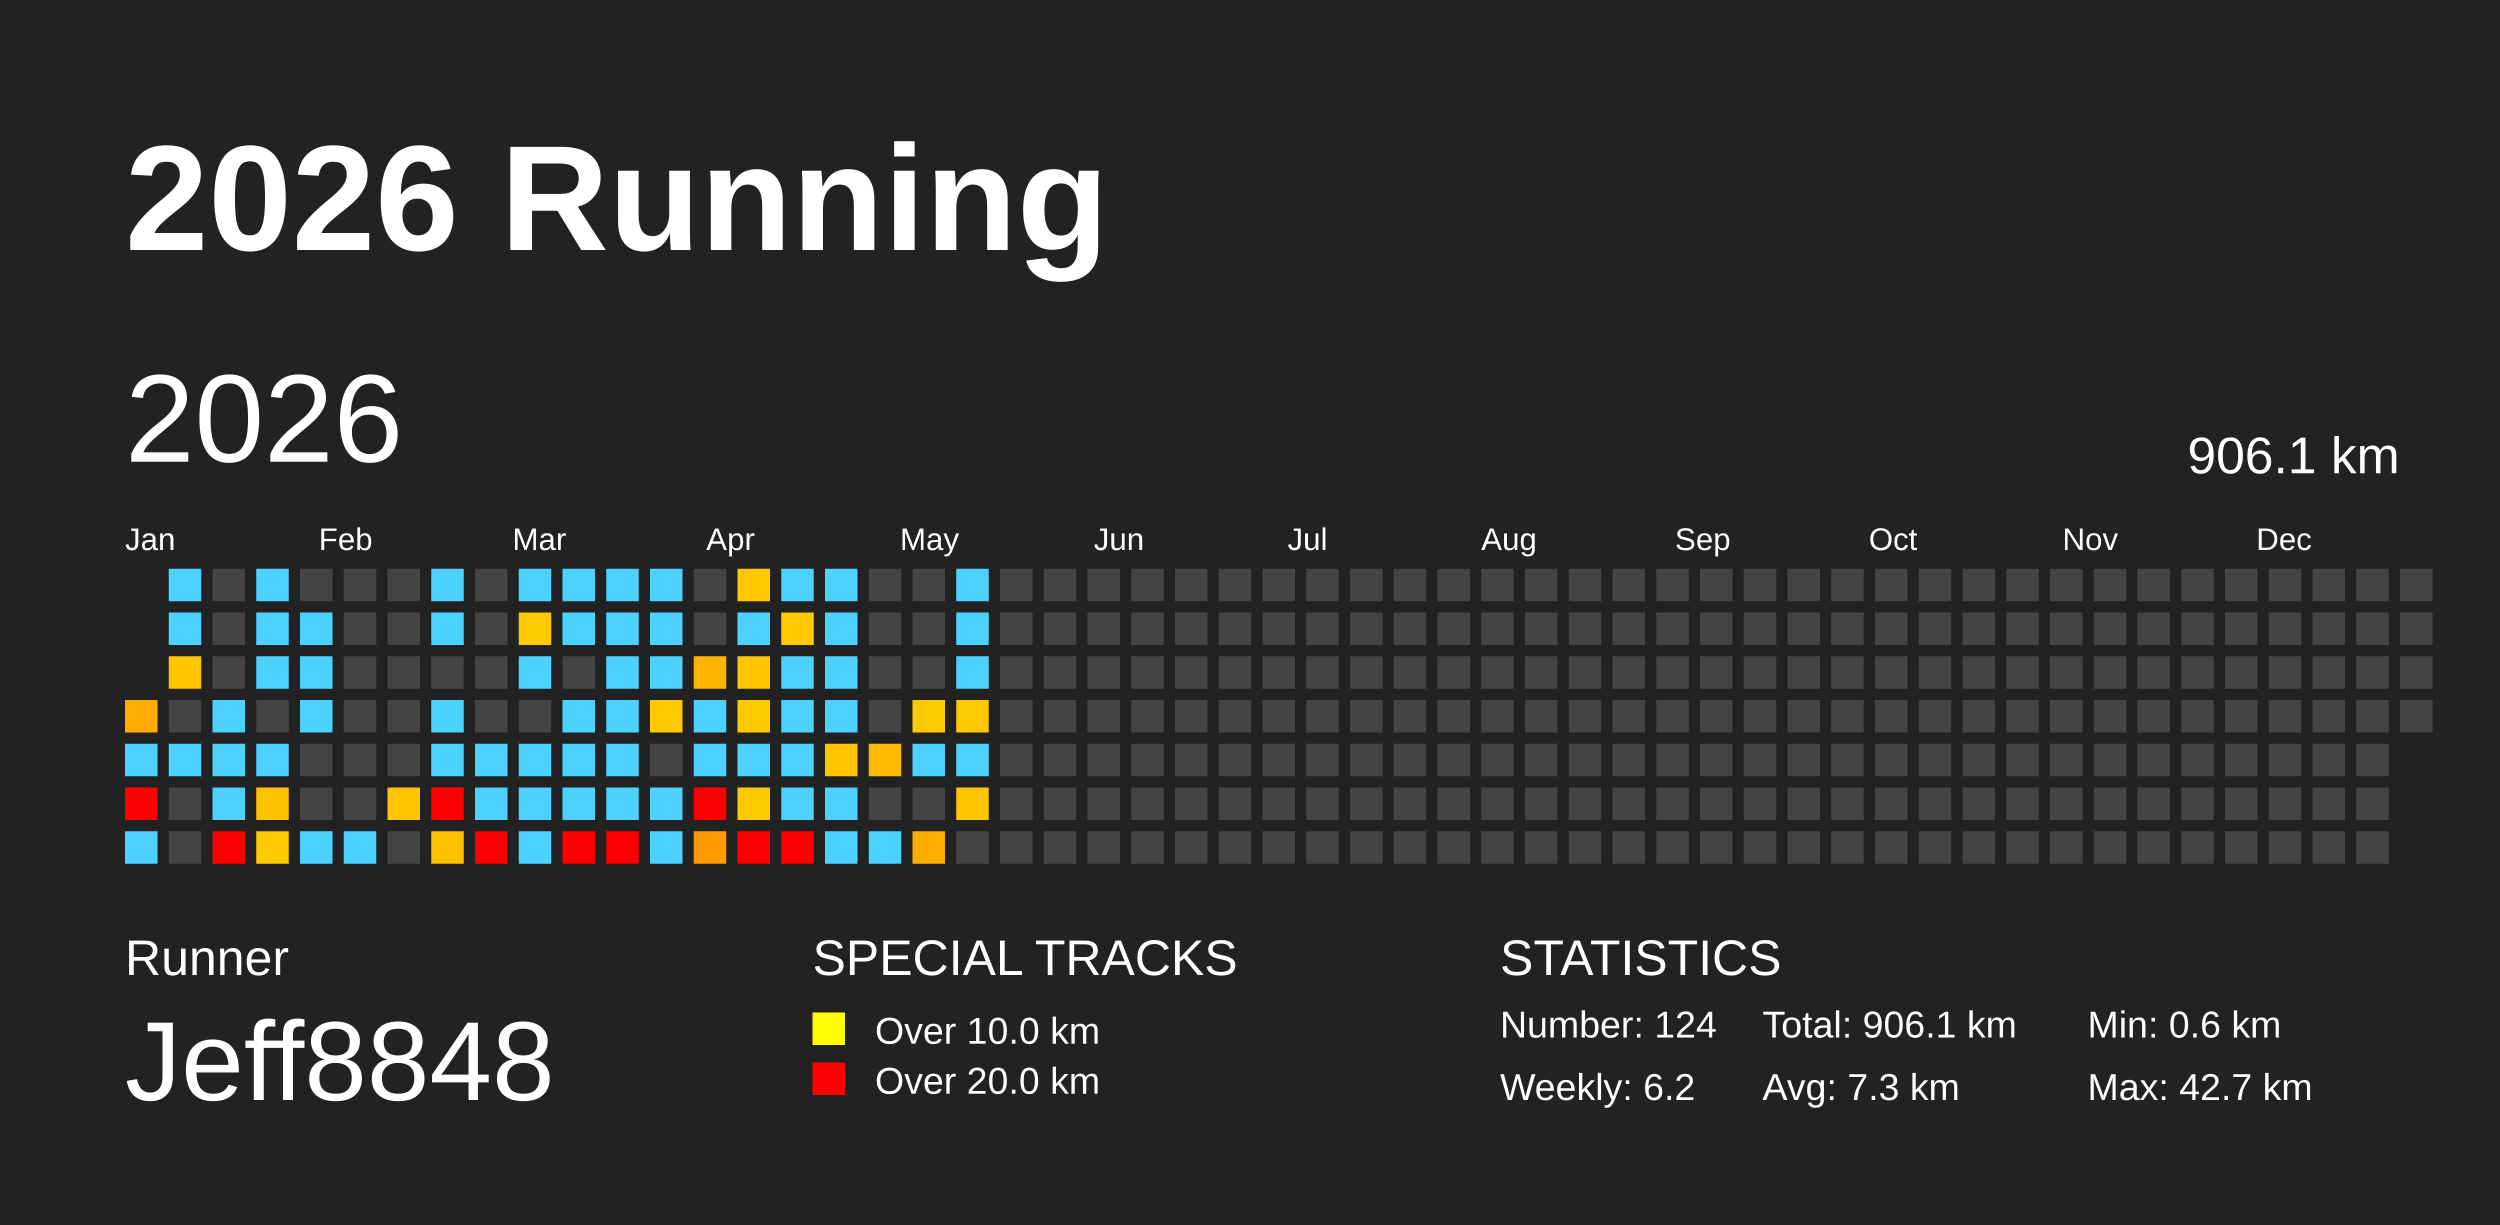
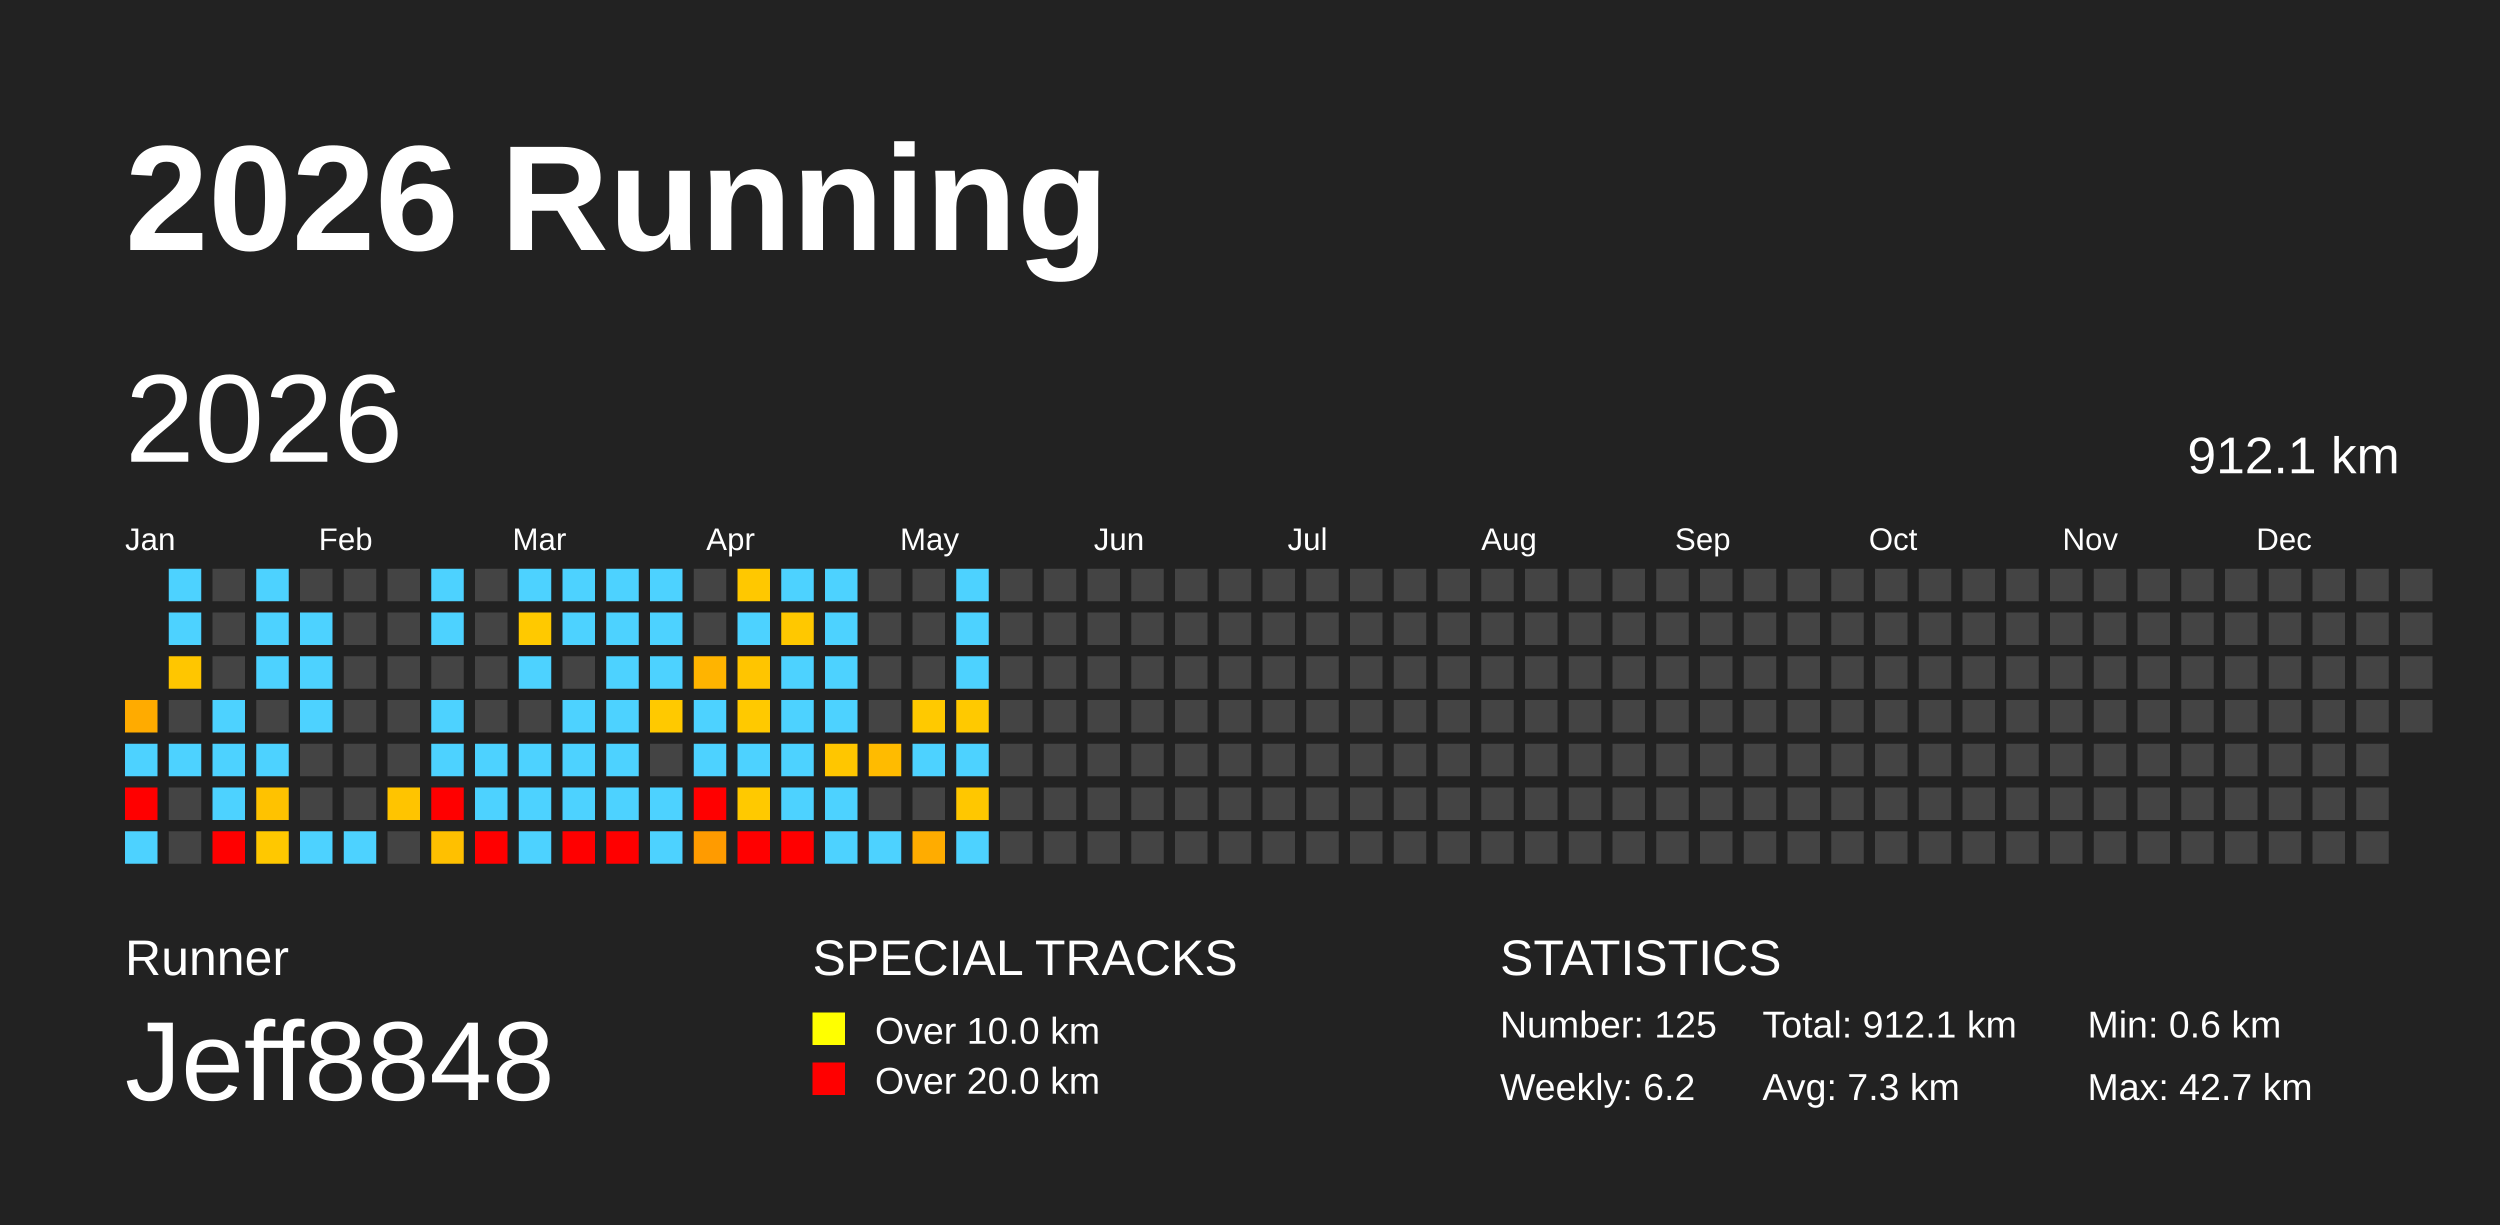
<svg xmlns="http://www.w3.org/2000/svg" baseProfile="full" height="98mm" version="1.1" viewBox="0,0,200,98" width="200mm">
  <defs />
  <rect fill="#222222" height="98" width="200" x="0" y="0" />
  <text fill="#FFFFFF" style="font-size:12px; font-family:Arial; font-weight:bold;" x="10" y="20">2026 Running</text>
  <text fill="#FFFFFF" style="font-size:4px; font-family:Arial" x="10" y="78">Runner</text>
  <text fill="#FFFFFF" style="font-size:9px; font-family:Arial" x="10" y="88">Jeff8848</text>
  <text fill="#FFFFFF" style="font-size:4px; font-family:Arial" x="65" y="78">SPECIAL TRACKS</text>
  <rect fill="yellow" height="2.6" width="2.6" x="65" y="81" />
  <text fill="#FFFFFF" style="font-size:3px; font-family:Arial" x="70" y="83.5">Over 10.0 km</text>
  <rect fill="red" height="2.6" width="2.6" x="65" y="85" />
  <text fill="#FFFFFF" style="font-size:3px; font-family:Arial" x="70" y="87.5">Over 20.0 km</text>
  <text fill="#FFFFFF" style="font-size:4px; font-family:Arial" x="120" y="78">STATISTICS</text>
-   <text fill="#FFFFFF" style="font-size:3px; font-family:Arial" x="120" y="83">Number: 124</text>
+   <text fill="#FFFFFF" style="font-size:3px; font-family:Arial" x="120" y="83">Number: 125</text>
  <text fill="#FFFFFF" style="font-size:3px; font-family:Arial" x="120" y="88">Weekly: 6.2</text>
-   <text fill="#FFFFFF" style="font-size:3px; font-family:Arial" x="141" y="83">Total: 906.1 km</text>
+   <text fill="#FFFFFF" style="font-size:3px; font-family:Arial" x="141" y="83">Total: 912.1 km</text>
  <text fill="#FFFFFF" style="font-size:3px; font-family:Arial" x="141" y="88">Avg: 7.3 km</text>
  <text fill="#FFFFFF" style="font-size:3px; font-family:Arial" x="167" y="83">Min: 0.6 km</text>
  <text fill="#FFFFFF" style="font-size:3px; font-family:Arial" x="167" y="88">Max: 42.7 km</text>
  <text dominant-baseline="hanging" fill="#FFFFFF" style="font-size:10.0px; font-family:Arial;" x="10" y="30">2026</text>
-   <text dominant-baseline="hanging" fill="#FFFFFF" style="font-size:4.125px; font-family:Arial;" x="175" y="35">906.1 km</text>
+   <text dominant-baseline="hanging" fill="#FFFFFF" style="font-size:4.125px; font-family:Arial;" x="175" y="35">912.1 km</text>
  <text fill="#FFFFFF" style="font-size:2.5px; font-family:Arial" x="10.0" y="44">Jan</text>
  <text fill="#FFFFFF" style="font-size:2.5px; font-family:Arial" x="25.5" y="44">Feb</text>
  <text fill="#FFFFFF" style="font-size:2.5px; font-family:Arial" x="41.0" y="44">Mar</text>
  <text fill="#FFFFFF" style="font-size:2.5px; font-family:Arial" x="56.5" y="44">Apr</text>
  <text fill="#FFFFFF" style="font-size:2.5px; font-family:Arial" x="72.0" y="44">May</text>
  <text fill="#FFFFFF" style="font-size:2.5px; font-family:Arial" x="87.5" y="44">Jun</text>
  <text fill="#FFFFFF" style="font-size:2.5px; font-family:Arial" x="103.0" y="44">Jul</text>
  <text fill="#FFFFFF" style="font-size:2.5px; font-family:Arial" x="118.5" y="44">Aug</text>
  <text fill="#FFFFFF" style="font-size:2.5px; font-family:Arial" x="134.0" y="44">Sep</text>
  <text fill="#FFFFFF" style="font-size:2.5px; font-family:Arial" x="149.5" y="44">Oct</text>
  <text fill="#FFFFFF" style="font-size:2.5px; font-family:Arial" x="165.0" y="44">Nov</text>
  <text fill="#FFFFFF" style="font-size:2.5px; font-family:Arial" x="180.5" y="44">Dec</text>
  <rect fill="#ffab00" height="2.6" width="2.6" x="10.0" y="56.0" />
  <rect fill="#4dd2ff" height="2.6" width="2.6" x="10.0" y="59.5" />
  <rect fill="red" height="2.6" width="2.6" x="10.0" y="63.0" />
  <rect fill="#4dd2ff" height="2.6" width="2.6" x="10.0" y="66.5" />
  <rect fill="#4dd2ff" height="2.6" width="2.6" x="13.5" y="45.5" />
  <rect fill="#4dd2ff" height="2.6" width="2.6" x="13.5" y="49.0" />
  <rect fill="#ffc600" height="2.6" width="2.6" x="13.5" y="52.5" />
  <rect fill="#444444" height="2.6" width="2.6" x="13.5" y="56.0" />
  <rect fill="#4dd2ff" height="2.6" width="2.6" x="13.5" y="59.5" />
  <rect fill="#444444" height="2.6" width="2.6" x="13.5" y="63.0" />
  <rect fill="#444444" height="2.6" width="2.6" x="13.5" y="66.5" />
  <rect fill="#444444" height="2.6" width="2.6" x="17.0" y="45.5" />
  <rect fill="#444444" height="2.6" width="2.6" x="17.0" y="49.0" />
  <rect fill="#444444" height="2.6" width="2.6" x="17.0" y="52.5" />
  <rect fill="#4dd2ff" height="2.6" width="2.6" x="17.0" y="56.0" />
  <rect fill="#4dd2ff" height="2.6" width="2.6" x="17.0" y="59.5" />
  <rect fill="#4dd2ff" height="2.6" width="2.6" x="17.0" y="63.0" />
  <rect fill="red" height="2.6" width="2.6" x="17.0" y="66.5" />
  <rect fill="#4dd2ff" height="2.6" width="2.6" x="20.5" y="45.5" />
  <rect fill="#4dd2ff" height="2.6" width="2.6" x="20.5" y="49.0" />
  <rect fill="#4dd2ff" height="2.6" width="2.6" x="20.5" y="52.5" />
  <rect fill="#444444" height="2.6" width="2.6" x="20.5" y="56.0" />
  <rect fill="#4dd2ff" height="2.6" width="2.6" x="20.5" y="59.5" />
  <rect fill="#ffc200" height="2.6" width="2.6" x="20.5" y="63.0" />
  <rect fill="#ffc800" height="2.6" width="2.6" x="20.5" y="66.5" />
  <rect fill="#444444" height="2.6" width="2.6" x="24.0" y="45.5" />
  <rect fill="#4dd2ff" height="2.6" width="2.6" x="24.0" y="49.0" />
  <rect fill="#4dd2ff" height="2.6" width="2.6" x="24.0" y="52.5" />
  <rect fill="#4dd2ff" height="2.6" width="2.6" x="24.0" y="56.0" />
  <rect fill="#444444" height="2.6" width="2.6" x="24.0" y="59.5" />
  <rect fill="#444444" height="2.6" width="2.6" x="24.0" y="63.0" />
  <rect fill="#4dd2ff" height="2.6" width="2.6" x="24.0" y="66.5" />
  <rect fill="#444444" height="2.6" width="2.6" x="27.5" y="45.5" />
  <rect fill="#444444" height="2.6" width="2.6" x="27.5" y="49.0" />
  <rect fill="#444444" height="2.6" width="2.6" x="27.5" y="52.5" />
  <rect fill="#444444" height="2.6" width="2.6" x="27.5" y="56.0" />
  <rect fill="#444444" height="2.6" width="2.6" x="27.5" y="59.5" />
  <rect fill="#444444" height="2.6" width="2.6" x="27.5" y="63.0" />
  <rect fill="#4dd2ff" height="2.6" width="2.6" x="27.5" y="66.5" />
  <rect fill="#444444" height="2.6" width="2.6" x="31.0" y="45.5" />
  <rect fill="#444444" height="2.6" width="2.6" x="31.0" y="49.0" />
  <rect fill="#444444" height="2.6" width="2.6" x="31.0" y="52.5" />
  <rect fill="#444444" height="2.6" width="2.6" x="31.0" y="56.0" />
  <rect fill="#444444" height="2.6" width="2.6" x="31.0" y="59.5" />
  <rect fill="#ffc400" height="2.6" width="2.6" x="31.0" y="63.0" />
  <rect fill="#444444" height="2.6" width="2.6" x="31.0" y="66.5" />
  <rect fill="#4dd2ff" height="2.6" width="2.6" x="34.5" y="45.5" />
  <rect fill="#4dd2ff" height="2.6" width="2.6" x="34.5" y="49.0" />
  <rect fill="#444444" height="2.6" width="2.6" x="34.5" y="52.5" />
  <rect fill="#4dd2ff" height="2.6" width="2.6" x="34.5" y="56.0" />
  <rect fill="#4dd2ff" height="2.6" width="2.6" x="34.5" y="59.5" />
  <rect fill="red" height="2.6" width="2.6" x="34.5" y="63.0" />
  <rect fill="#ffc000" height="2.6" width="2.6" x="34.5" y="66.5" />
  <rect fill="#444444" height="2.6" width="2.6" x="38.0" y="45.5" />
  <rect fill="#444444" height="2.6" width="2.6" x="38.0" y="49.0" />
  <rect fill="#444444" height="2.6" width="2.6" x="38.0" y="52.5" />
  <rect fill="#444444" height="2.6" width="2.6" x="38.0" y="56.0" />
  <rect fill="#4dd2ff" height="2.6" width="2.6" x="38.0" y="59.5" />
  <rect fill="#4dd2ff" height="2.6" width="2.6" x="38.0" y="63.0" />
  <rect fill="red" height="2.6" width="2.6" x="38.0" y="66.5" />
  <rect fill="#4dd2ff" height="2.6" width="2.6" x="41.5" y="45.5" />
  <rect fill="#ffc900" height="2.6" width="2.6" x="41.5" y="49.0" />
  <rect fill="#4dd2ff" height="2.6" width="2.6" x="41.5" y="52.5" />
  <rect fill="#444444" height="2.6" width="2.6" x="41.5" y="56.0" />
  <rect fill="#4dd2ff" height="2.6" width="2.6" x="41.5" y="59.5" />
  <rect fill="#4dd2ff" height="2.6" width="2.6" x="41.5" y="63.0" />
  <rect fill="#4dd2ff" height="2.6" width="2.6" x="41.5" y="66.5" />
  <rect fill="#4dd2ff" height="2.6" width="2.6" x="45.0" y="45.5" />
  <rect fill="#4dd2ff" height="2.6" width="2.6" x="45.0" y="49.0" />
  <rect fill="#444444" height="2.6" width="2.6" x="45.0" y="52.5" />
  <rect fill="#4dd2ff" height="2.6" width="2.6" x="45.0" y="56.0" />
  <rect fill="#4dd2ff" height="2.6" width="2.6" x="45.0" y="59.5" />
  <rect fill="#4dd2ff" height="2.6" width="2.6" x="45.0" y="63.0" />
  <rect fill="red" height="2.6" width="2.6" x="45.0" y="66.5" />
  <rect fill="#4dd2ff" height="2.6" width="2.6" x="48.5" y="45.5" />
  <rect fill="#4dd2ff" height="2.6" width="2.6" x="48.5" y="49.0" />
  <rect fill="#4dd2ff" height="2.6" width="2.6" x="48.5" y="52.5" />
  <rect fill="#4dd2ff" height="2.6" width="2.6" x="48.5" y="56.0" />
  <rect fill="#4dd2ff" height="2.6" width="2.6" x="48.5" y="59.5" />
  <rect fill="#4dd2ff" height="2.6" width="2.6" x="48.5" y="63.0" />
  <rect fill="red" height="2.6" width="2.6" x="48.5" y="66.5" />
  <rect fill="#4dd2ff" height="2.6" width="2.6" x="52.0" y="45.5" />
  <rect fill="#4dd2ff" height="2.6" width="2.6" x="52.0" y="49.0" />
  <rect fill="#4dd2ff" height="2.6" width="2.6" x="52.0" y="52.5" />
  <rect fill="#ffc900" height="2.6" width="2.6" x="52.0" y="56.0" />
  <rect fill="#444444" height="2.6" width="2.6" x="52.0" y="59.5" />
  <rect fill="#4dd2ff" height="2.6" width="2.6" x="52.0" y="63.0" />
  <rect fill="#4dd2ff" height="2.6" width="2.6" x="52.0" y="66.5" />
  <rect fill="#444444" height="2.6" width="2.6" x="55.5" y="45.5" />
  <rect fill="#444444" height="2.6" width="2.6" x="55.5" y="49.0" />
  <rect fill="#ffb400" height="2.6" width="2.6" x="55.5" y="52.5" />
  <rect fill="#4dd2ff" height="2.6" width="2.6" x="55.5" y="56.0" />
  <rect fill="#4dd2ff" height="2.6" width="2.6" x="55.5" y="59.5" />
  <rect fill="red" height="2.6" width="2.6" x="55.5" y="63.0" />
  <rect fill="#ff9b00" height="2.6" width="2.6" x="55.5" y="66.5" />
  <rect fill="#ffc800" height="2.6" width="2.6" x="59.0" y="45.5" />
  <rect fill="#4dd2ff" height="2.6" width="2.6" x="59.0" y="49.0" />
  <rect fill="#ffc500" height="2.6" width="2.6" x="59.0" y="52.5" />
  <rect fill="#ffc900" height="2.6" width="2.6" x="59.0" y="56.0" />
  <rect fill="#4dd2ff" height="2.6" width="2.6" x="59.0" y="59.5" />
  <rect fill="#ffc900" height="2.6" width="2.6" x="59.0" y="63.0" />
  <rect fill="red" height="2.6" width="2.6" x="59.0" y="66.5" />
  <rect fill="#4dd2ff" height="2.6" width="2.6" x="62.5" y="45.5" />
  <rect fill="#ffc800" height="2.6" width="2.6" x="62.5" y="49.0" />
  <rect fill="#4dd2ff" height="2.6" width="2.6" x="62.5" y="52.5" />
  <rect fill="#4dd2ff" height="2.6" width="2.6" x="62.5" y="56.0" />
  <rect fill="#4dd2ff" height="2.6" width="2.6" x="62.5" y="59.5" />
  <rect fill="#4dd2ff" height="2.6" width="2.6" x="62.5" y="63.0" />
  <rect fill="red" height="2.6" width="2.6" x="62.5" y="66.5" />
  <rect fill="#4dd2ff" height="2.6" width="2.6" x="66.0" y="45.5" />
  <rect fill="#4dd2ff" height="2.6" width="2.6" x="66.0" y="49.0" />
  <rect fill="#4dd2ff" height="2.6" width="2.6" x="66.0" y="52.5" />
  <rect fill="#4dd2ff" height="2.6" width="2.6" x="66.0" y="56.0" />
  <rect fill="#ffc600" height="2.6" width="2.6" x="66.0" y="59.5" />
  <rect fill="#4dd2ff" height="2.6" width="2.6" x="66.0" y="63.0" />
  <rect fill="#4dd2ff" height="2.6" width="2.6" x="66.0" y="66.5" />
  <rect fill="#444444" height="2.6" width="2.6" x="69.5" y="45.5" />
  <rect fill="#444444" height="2.6" width="2.6" x="69.5" y="49.0" />
  <rect fill="#444444" height="2.6" width="2.6" x="69.5" y="52.5" />
  <rect fill="#444444" height="2.6" width="2.6" x="69.5" y="56.0" />
  <rect fill="#ffbb00" height="2.6" width="2.6" x="69.5" y="59.5" />
  <rect fill="#444444" height="2.6" width="2.6" x="69.5" y="63.0" />
  <rect fill="#4dd2ff" height="2.6" width="2.6" x="69.5" y="66.5" />
  <rect fill="#444444" height="2.6" width="2.6" x="73.0" y="45.5" />
  <rect fill="#444444" height="2.6" width="2.6" x="73.0" y="49.0" />
  <rect fill="#444444" height="2.6" width="2.6" x="73.0" y="52.5" />
  <rect fill="#ffc900" height="2.6" width="2.6" x="73.0" y="56.0" />
  <rect fill="#4dd2ff" height="2.6" width="2.6" x="73.0" y="59.5" />
  <rect fill="#444444" height="2.6" width="2.6" x="73.0" y="63.0" />
  <rect fill="#ffac00" height="2.6" width="2.6" x="73.0" y="66.5" />
  <rect fill="#4dd2ff" height="2.6" width="2.6" x="76.5" y="45.5" />
  <rect fill="#4dd2ff" height="2.6" width="2.6" x="76.5" y="49.0" />
  <rect fill="#4dd2ff" height="2.6" width="2.6" x="76.5" y="52.5" />
  <rect fill="#ffc900" height="2.6" width="2.6" x="76.5" y="56.0" />
  <rect fill="#4dd2ff" height="2.6" width="2.6" x="76.5" y="59.5" />
  <rect fill="#ffc700" height="2.6" width="2.6" x="76.5" y="63.0" />
-   <rect fill="#444444" height="2.6" width="2.6" x="76.5" y="66.5" />
+   <rect fill="#4dd2ff" height="2.6" width="2.6" x="76.5" y="66.5" />
  <rect fill="#444444" height="2.6" width="2.6" x="80.0" y="45.5" />
  <rect fill="#444444" height="2.6" width="2.6" x="80.0" y="49.0" />
  <rect fill="#444444" height="2.6" width="2.6" x="80.0" y="52.5" />
  <rect fill="#444444" height="2.6" width="2.6" x="80.0" y="56.0" />
  <rect fill="#444444" height="2.6" width="2.6" x="80.0" y="59.5" />
  <rect fill="#444444" height="2.6" width="2.6" x="80.0" y="63.0" />
  <rect fill="#444444" height="2.6" width="2.6" x="80.0" y="66.5" />
  <rect fill="#444444" height="2.6" width="2.6" x="83.5" y="45.5" />
  <rect fill="#444444" height="2.6" width="2.6" x="83.5" y="49.0" />
  <rect fill="#444444" height="2.6" width="2.6" x="83.5" y="52.5" />
  <rect fill="#444444" height="2.6" width="2.6" x="83.5" y="56.0" />
  <rect fill="#444444" height="2.6" width="2.6" x="83.5" y="59.5" />
  <rect fill="#444444" height="2.6" width="2.6" x="83.5" y="63.0" />
  <rect fill="#444444" height="2.6" width="2.6" x="83.5" y="66.5" />
  <rect fill="#444444" height="2.6" width="2.6" x="87.0" y="45.5" />
  <rect fill="#444444" height="2.6" width="2.6" x="87.0" y="49.0" />
  <rect fill="#444444" height="2.6" width="2.6" x="87.0" y="52.5" />
  <rect fill="#444444" height="2.6" width="2.6" x="87.0" y="56.0" />
  <rect fill="#444444" height="2.6" width="2.6" x="87.0" y="59.5" />
  <rect fill="#444444" height="2.6" width="2.6" x="87.0" y="63.0" />
  <rect fill="#444444" height="2.6" width="2.6" x="87.0" y="66.5" />
  <rect fill="#444444" height="2.6" width="2.6" x="90.5" y="45.5" />
  <rect fill="#444444" height="2.6" width="2.6" x="90.5" y="49.0" />
  <rect fill="#444444" height="2.6" width="2.6" x="90.5" y="52.5" />
  <rect fill="#444444" height="2.6" width="2.6" x="90.5" y="56.0" />
  <rect fill="#444444" height="2.6" width="2.6" x="90.5" y="59.5" />
  <rect fill="#444444" height="2.6" width="2.6" x="90.5" y="63.0" />
  <rect fill="#444444" height="2.6" width="2.6" x="90.5" y="66.5" />
  <rect fill="#444444" height="2.6" width="2.6" x="94.0" y="45.5" />
  <rect fill="#444444" height="2.6" width="2.6" x="94.0" y="49.0" />
  <rect fill="#444444" height="2.6" width="2.6" x="94.0" y="52.5" />
  <rect fill="#444444" height="2.6" width="2.6" x="94.0" y="56.0" />
  <rect fill="#444444" height="2.6" width="2.6" x="94.0" y="59.5" />
  <rect fill="#444444" height="2.6" width="2.6" x="94.0" y="63.0" />
  <rect fill="#444444" height="2.6" width="2.6" x="94.0" y="66.5" />
  <rect fill="#444444" height="2.6" width="2.6" x="97.5" y="45.5" />
  <rect fill="#444444" height="2.6" width="2.6" x="97.5" y="49.0" />
  <rect fill="#444444" height="2.6" width="2.6" x="97.5" y="52.5" />
  <rect fill="#444444" height="2.6" width="2.6" x="97.5" y="56.0" />
  <rect fill="#444444" height="2.6" width="2.6" x="97.5" y="59.5" />
  <rect fill="#444444" height="2.6" width="2.6" x="97.5" y="63.0" />
  <rect fill="#444444" height="2.6" width="2.6" x="97.5" y="66.5" />
  <rect fill="#444444" height="2.6" width="2.6" x="101.0" y="45.5" />
  <rect fill="#444444" height="2.6" width="2.6" x="101.0" y="49.0" />
  <rect fill="#444444" height="2.6" width="2.6" x="101.0" y="52.5" />
  <rect fill="#444444" height="2.6" width="2.6" x="101.0" y="56.0" />
  <rect fill="#444444" height="2.6" width="2.6" x="101.0" y="59.5" />
  <rect fill="#444444" height="2.6" width="2.6" x="101.0" y="63.0" />
  <rect fill="#444444" height="2.6" width="2.6" x="101.0" y="66.5" />
  <rect fill="#444444" height="2.6" width="2.6" x="104.5" y="45.5" />
  <rect fill="#444444" height="2.6" width="2.6" x="104.5" y="49.0" />
  <rect fill="#444444" height="2.6" width="2.6" x="104.5" y="52.5" />
  <rect fill="#444444" height="2.6" width="2.6" x="104.5" y="56.0" />
  <rect fill="#444444" height="2.6" width="2.6" x="104.5" y="59.5" />
  <rect fill="#444444" height="2.6" width="2.6" x="104.5" y="63.0" />
  <rect fill="#444444" height="2.6" width="2.6" x="104.5" y="66.5" />
  <rect fill="#444444" height="2.6" width="2.6" x="108.0" y="45.5" />
  <rect fill="#444444" height="2.6" width="2.6" x="108.0" y="49.0" />
  <rect fill="#444444" height="2.6" width="2.6" x="108.0" y="52.5" />
  <rect fill="#444444" height="2.6" width="2.6" x="108.0" y="56.0" />
  <rect fill="#444444" height="2.6" width="2.6" x="108.0" y="59.5" />
  <rect fill="#444444" height="2.6" width="2.6" x="108.0" y="63.0" />
  <rect fill="#444444" height="2.6" width="2.6" x="108.0" y="66.5" />
  <rect fill="#444444" height="2.6" width="2.6" x="111.5" y="45.5" />
  <rect fill="#444444" height="2.6" width="2.6" x="111.5" y="49.0" />
  <rect fill="#444444" height="2.6" width="2.6" x="111.5" y="52.5" />
  <rect fill="#444444" height="2.6" width="2.6" x="111.5" y="56.0" />
  <rect fill="#444444" height="2.6" width="2.6" x="111.5" y="59.5" />
  <rect fill="#444444" height="2.6" width="2.6" x="111.5" y="63.0" />
  <rect fill="#444444" height="2.6" width="2.6" x="111.5" y="66.5" />
  <rect fill="#444444" height="2.6" width="2.6" x="115.0" y="45.5" />
  <rect fill="#444444" height="2.6" width="2.6" x="115.0" y="49.0" />
  <rect fill="#444444" height="2.6" width="2.6" x="115.0" y="52.5" />
  <rect fill="#444444" height="2.6" width="2.6" x="115.0" y="56.0" />
  <rect fill="#444444" height="2.6" width="2.6" x="115.0" y="59.5" />
  <rect fill="#444444" height="2.6" width="2.6" x="115.0" y="63.0" />
  <rect fill="#444444" height="2.6" width="2.6" x="115.0" y="66.5" />
  <rect fill="#444444" height="2.6" width="2.6" x="118.5" y="45.5" />
  <rect fill="#444444" height="2.6" width="2.6" x="118.5" y="49.0" />
  <rect fill="#444444" height="2.6" width="2.6" x="118.5" y="52.5" />
  <rect fill="#444444" height="2.6" width="2.6" x="118.5" y="56.0" />
  <rect fill="#444444" height="2.6" width="2.6" x="118.5" y="59.5" />
  <rect fill="#444444" height="2.6" width="2.6" x="118.5" y="63.0" />
  <rect fill="#444444" height="2.6" width="2.6" x="118.5" y="66.5" />
  <rect fill="#444444" height="2.6" width="2.6" x="122.0" y="45.5" />
  <rect fill="#444444" height="2.6" width="2.6" x="122.0" y="49.0" />
  <rect fill="#444444" height="2.6" width="2.6" x="122.0" y="52.5" />
  <rect fill="#444444" height="2.6" width="2.6" x="122.0" y="56.0" />
  <rect fill="#444444" height="2.6" width="2.6" x="122.0" y="59.5" />
  <rect fill="#444444" height="2.6" width="2.6" x="122.0" y="63.0" />
  <rect fill="#444444" height="2.6" width="2.6" x="122.0" y="66.5" />
  <rect fill="#444444" height="2.6" width="2.6" x="125.5" y="45.5" />
  <rect fill="#444444" height="2.6" width="2.6" x="125.5" y="49.0" />
  <rect fill="#444444" height="2.6" width="2.6" x="125.5" y="52.5" />
  <rect fill="#444444" height="2.6" width="2.6" x="125.5" y="56.0" />
  <rect fill="#444444" height="2.6" width="2.6" x="125.5" y="59.5" />
  <rect fill="#444444" height="2.6" width="2.6" x="125.5" y="63.0" />
  <rect fill="#444444" height="2.6" width="2.6" x="125.5" y="66.5" />
  <rect fill="#444444" height="2.6" width="2.6" x="129.0" y="45.5" />
  <rect fill="#444444" height="2.6" width="2.6" x="129.0" y="49.0" />
  <rect fill="#444444" height="2.6" width="2.6" x="129.0" y="52.5" />
  <rect fill="#444444" height="2.6" width="2.6" x="129.0" y="56.0" />
  <rect fill="#444444" height="2.6" width="2.6" x="129.0" y="59.5" />
  <rect fill="#444444" height="2.6" width="2.6" x="129.0" y="63.0" />
  <rect fill="#444444" height="2.6" width="2.6" x="129.0" y="66.5" />
  <rect fill="#444444" height="2.6" width="2.6" x="132.5" y="45.5" />
  <rect fill="#444444" height="2.6" width="2.6" x="132.5" y="49.0" />
  <rect fill="#444444" height="2.6" width="2.6" x="132.5" y="52.5" />
  <rect fill="#444444" height="2.6" width="2.6" x="132.5" y="56.0" />
  <rect fill="#444444" height="2.6" width="2.6" x="132.5" y="59.5" />
  <rect fill="#444444" height="2.6" width="2.6" x="132.5" y="63.0" />
  <rect fill="#444444" height="2.6" width="2.6" x="132.5" y="66.5" />
  <rect fill="#444444" height="2.6" width="2.6" x="136.0" y="45.5" />
  <rect fill="#444444" height="2.6" width="2.6" x="136.0" y="49.0" />
  <rect fill="#444444" height="2.6" width="2.6" x="136.0" y="52.5" />
  <rect fill="#444444" height="2.6" width="2.6" x="136.0" y="56.0" />
  <rect fill="#444444" height="2.6" width="2.6" x="136.0" y="59.5" />
  <rect fill="#444444" height="2.6" width="2.6" x="136.0" y="63.0" />
  <rect fill="#444444" height="2.6" width="2.6" x="136.0" y="66.5" />
  <rect fill="#444444" height="2.6" width="2.6" x="139.5" y="45.5" />
  <rect fill="#444444" height="2.6" width="2.6" x="139.5" y="49.0" />
  <rect fill="#444444" height="2.6" width="2.6" x="139.5" y="52.5" />
  <rect fill="#444444" height="2.6" width="2.6" x="139.5" y="56.0" />
  <rect fill="#444444" height="2.6" width="2.6" x="139.5" y="59.5" />
  <rect fill="#444444" height="2.6" width="2.6" x="139.5" y="63.0" />
  <rect fill="#444444" height="2.6" width="2.6" x="139.5" y="66.5" />
  <rect fill="#444444" height="2.6" width="2.6" x="143.0" y="45.5" />
  <rect fill="#444444" height="2.6" width="2.6" x="143.0" y="49.0" />
  <rect fill="#444444" height="2.6" width="2.6" x="143.0" y="52.5" />
  <rect fill="#444444" height="2.6" width="2.6" x="143.0" y="56.0" />
  <rect fill="#444444" height="2.6" width="2.6" x="143.0" y="59.5" />
  <rect fill="#444444" height="2.6" width="2.6" x="143.0" y="63.0" />
  <rect fill="#444444" height="2.6" width="2.6" x="143.0" y="66.5" />
  <rect fill="#444444" height="2.6" width="2.6" x="146.5" y="45.5" />
  <rect fill="#444444" height="2.6" width="2.6" x="146.5" y="49.0" />
  <rect fill="#444444" height="2.6" width="2.6" x="146.5" y="52.5" />
  <rect fill="#444444" height="2.6" width="2.6" x="146.5" y="56.0" />
  <rect fill="#444444" height="2.6" width="2.6" x="146.5" y="59.5" />
  <rect fill="#444444" height="2.6" width="2.6" x="146.5" y="63.0" />
  <rect fill="#444444" height="2.6" width="2.6" x="146.5" y="66.5" />
  <rect fill="#444444" height="2.6" width="2.6" x="150.0" y="45.5" />
  <rect fill="#444444" height="2.6" width="2.6" x="150.0" y="49.0" />
  <rect fill="#444444" height="2.6" width="2.6" x="150.0" y="52.5" />
  <rect fill="#444444" height="2.6" width="2.6" x="150.0" y="56.0" />
  <rect fill="#444444" height="2.6" width="2.6" x="150.0" y="59.5" />
  <rect fill="#444444" height="2.6" width="2.6" x="150.0" y="63.0" />
  <rect fill="#444444" height="2.6" width="2.6" x="150.0" y="66.5" />
  <rect fill="#444444" height="2.6" width="2.6" x="153.5" y="45.5" />
  <rect fill="#444444" height="2.6" width="2.6" x="153.5" y="49.0" />
  <rect fill="#444444" height="2.6" width="2.6" x="153.5" y="52.5" />
  <rect fill="#444444" height="2.6" width="2.6" x="153.5" y="56.0" />
  <rect fill="#444444" height="2.6" width="2.6" x="153.5" y="59.5" />
  <rect fill="#444444" height="2.6" width="2.6" x="153.5" y="63.0" />
  <rect fill="#444444" height="2.6" width="2.6" x="153.5" y="66.5" />
  <rect fill="#444444" height="2.6" width="2.6" x="157.0" y="45.5" />
  <rect fill="#444444" height="2.6" width="2.6" x="157.0" y="49.0" />
  <rect fill="#444444" height="2.6" width="2.6" x="157.0" y="52.5" />
  <rect fill="#444444" height="2.6" width="2.6" x="157.0" y="56.0" />
  <rect fill="#444444" height="2.6" width="2.6" x="157.0" y="59.5" />
  <rect fill="#444444" height="2.6" width="2.6" x="157.0" y="63.0" />
  <rect fill="#444444" height="2.6" width="2.6" x="157.0" y="66.5" />
  <rect fill="#444444" height="2.6" width="2.6" x="160.5" y="45.5" />
  <rect fill="#444444" height="2.6" width="2.6" x="160.5" y="49.0" />
  <rect fill="#444444" height="2.6" width="2.6" x="160.5" y="52.5" />
  <rect fill="#444444" height="2.6" width="2.6" x="160.5" y="56.0" />
  <rect fill="#444444" height="2.6" width="2.6" x="160.5" y="59.5" />
  <rect fill="#444444" height="2.6" width="2.6" x="160.5" y="63.0" />
  <rect fill="#444444" height="2.6" width="2.6" x="160.5" y="66.5" />
  <rect fill="#444444" height="2.6" width="2.6" x="164.0" y="45.5" />
  <rect fill="#444444" height="2.6" width="2.6" x="164.0" y="49.0" />
  <rect fill="#444444" height="2.6" width="2.6" x="164.0" y="52.5" />
  <rect fill="#444444" height="2.6" width="2.6" x="164.0" y="56.0" />
  <rect fill="#444444" height="2.6" width="2.6" x="164.0" y="59.5" />
  <rect fill="#444444" height="2.6" width="2.6" x="164.0" y="63.0" />
  <rect fill="#444444" height="2.6" width="2.6" x="164.0" y="66.5" />
  <rect fill="#444444" height="2.6" width="2.6" x="167.5" y="45.5" />
  <rect fill="#444444" height="2.6" width="2.6" x="167.5" y="49.0" />
  <rect fill="#444444" height="2.6" width="2.6" x="167.5" y="52.5" />
  <rect fill="#444444" height="2.6" width="2.6" x="167.5" y="56.0" />
  <rect fill="#444444" height="2.6" width="2.6" x="167.5" y="59.5" />
  <rect fill="#444444" height="2.6" width="2.6" x="167.5" y="63.0" />
  <rect fill="#444444" height="2.6" width="2.6" x="167.5" y="66.5" />
  <rect fill="#444444" height="2.6" width="2.6" x="171.0" y="45.5" />
  <rect fill="#444444" height="2.6" width="2.6" x="171.0" y="49.0" />
  <rect fill="#444444" height="2.6" width="2.6" x="171.0" y="52.5" />
  <rect fill="#444444" height="2.6" width="2.6" x="171.0" y="56.0" />
  <rect fill="#444444" height="2.6" width="2.6" x="171.0" y="59.5" />
  <rect fill="#444444" height="2.6" width="2.6" x="171.0" y="63.0" />
  <rect fill="#444444" height="2.6" width="2.6" x="171.0" y="66.5" />
  <rect fill="#444444" height="2.6" width="2.6" x="174.5" y="45.5" />
  <rect fill="#444444" height="2.6" width="2.6" x="174.5" y="49.0" />
  <rect fill="#444444" height="2.6" width="2.6" x="174.5" y="52.5" />
  <rect fill="#444444" height="2.6" width="2.6" x="174.5" y="56.0" />
  <rect fill="#444444" height="2.6" width="2.6" x="174.5" y="59.5" />
  <rect fill="#444444" height="2.6" width="2.6" x="174.5" y="63.0" />
  <rect fill="#444444" height="2.6" width="2.6" x="174.5" y="66.5" />
  <rect fill="#444444" height="2.6" width="2.6" x="178.0" y="45.5" />
  <rect fill="#444444" height="2.6" width="2.6" x="178.0" y="49.0" />
  <rect fill="#444444" height="2.6" width="2.6" x="178.0" y="52.5" />
  <rect fill="#444444" height="2.6" width="2.6" x="178.0" y="56.0" />
  <rect fill="#444444" height="2.6" width="2.6" x="178.0" y="59.5" />
  <rect fill="#444444" height="2.6" width="2.6" x="178.0" y="63.0" />
  <rect fill="#444444" height="2.6" width="2.6" x="178.0" y="66.5" />
  <rect fill="#444444" height="2.6" width="2.6" x="181.5" y="45.5" />
  <rect fill="#444444" height="2.6" width="2.6" x="181.5" y="49.0" />
  <rect fill="#444444" height="2.6" width="2.6" x="181.5" y="52.5" />
  <rect fill="#444444" height="2.6" width="2.6" x="181.5" y="56.0" />
  <rect fill="#444444" height="2.6" width="2.6" x="181.5" y="59.5" />
  <rect fill="#444444" height="2.6" width="2.6" x="181.5" y="63.0" />
  <rect fill="#444444" height="2.6" width="2.6" x="181.5" y="66.5" />
  <rect fill="#444444" height="2.6" width="2.6" x="185.0" y="45.5" />
  <rect fill="#444444" height="2.6" width="2.6" x="185.0" y="49.0" />
  <rect fill="#444444" height="2.6" width="2.6" x="185.0" y="52.5" />
  <rect fill="#444444" height="2.6" width="2.6" x="185.0" y="56.0" />
  <rect fill="#444444" height="2.6" width="2.6" x="185.0" y="59.5" />
  <rect fill="#444444" height="2.6" width="2.6" x="185.0" y="63.0" />
  <rect fill="#444444" height="2.6" width="2.6" x="185.0" y="66.5" />
  <rect fill="#444444" height="2.6" width="2.6" x="188.5" y="45.5" />
  <rect fill="#444444" height="2.6" width="2.6" x="188.5" y="49.0" />
  <rect fill="#444444" height="2.6" width="2.6" x="188.5" y="52.5" />
  <rect fill="#444444" height="2.6" width="2.6" x="188.5" y="56.0" />
  <rect fill="#444444" height="2.6" width="2.6" x="188.5" y="59.5" />
  <rect fill="#444444" height="2.6" width="2.6" x="188.5" y="63.0" />
  <rect fill="#444444" height="2.6" width="2.6" x="188.5" y="66.5" />
  <rect fill="#444444" height="2.6" width="2.6" x="192.0" y="45.5" />
  <rect fill="#444444" height="2.6" width="2.6" x="192.0" y="49.0" />
  <rect fill="#444444" height="2.6" width="2.6" x="192.0" y="52.5" />
  <rect fill="#444444" height="2.6" width="2.6" x="192.0" y="56.0" />
</svg>
